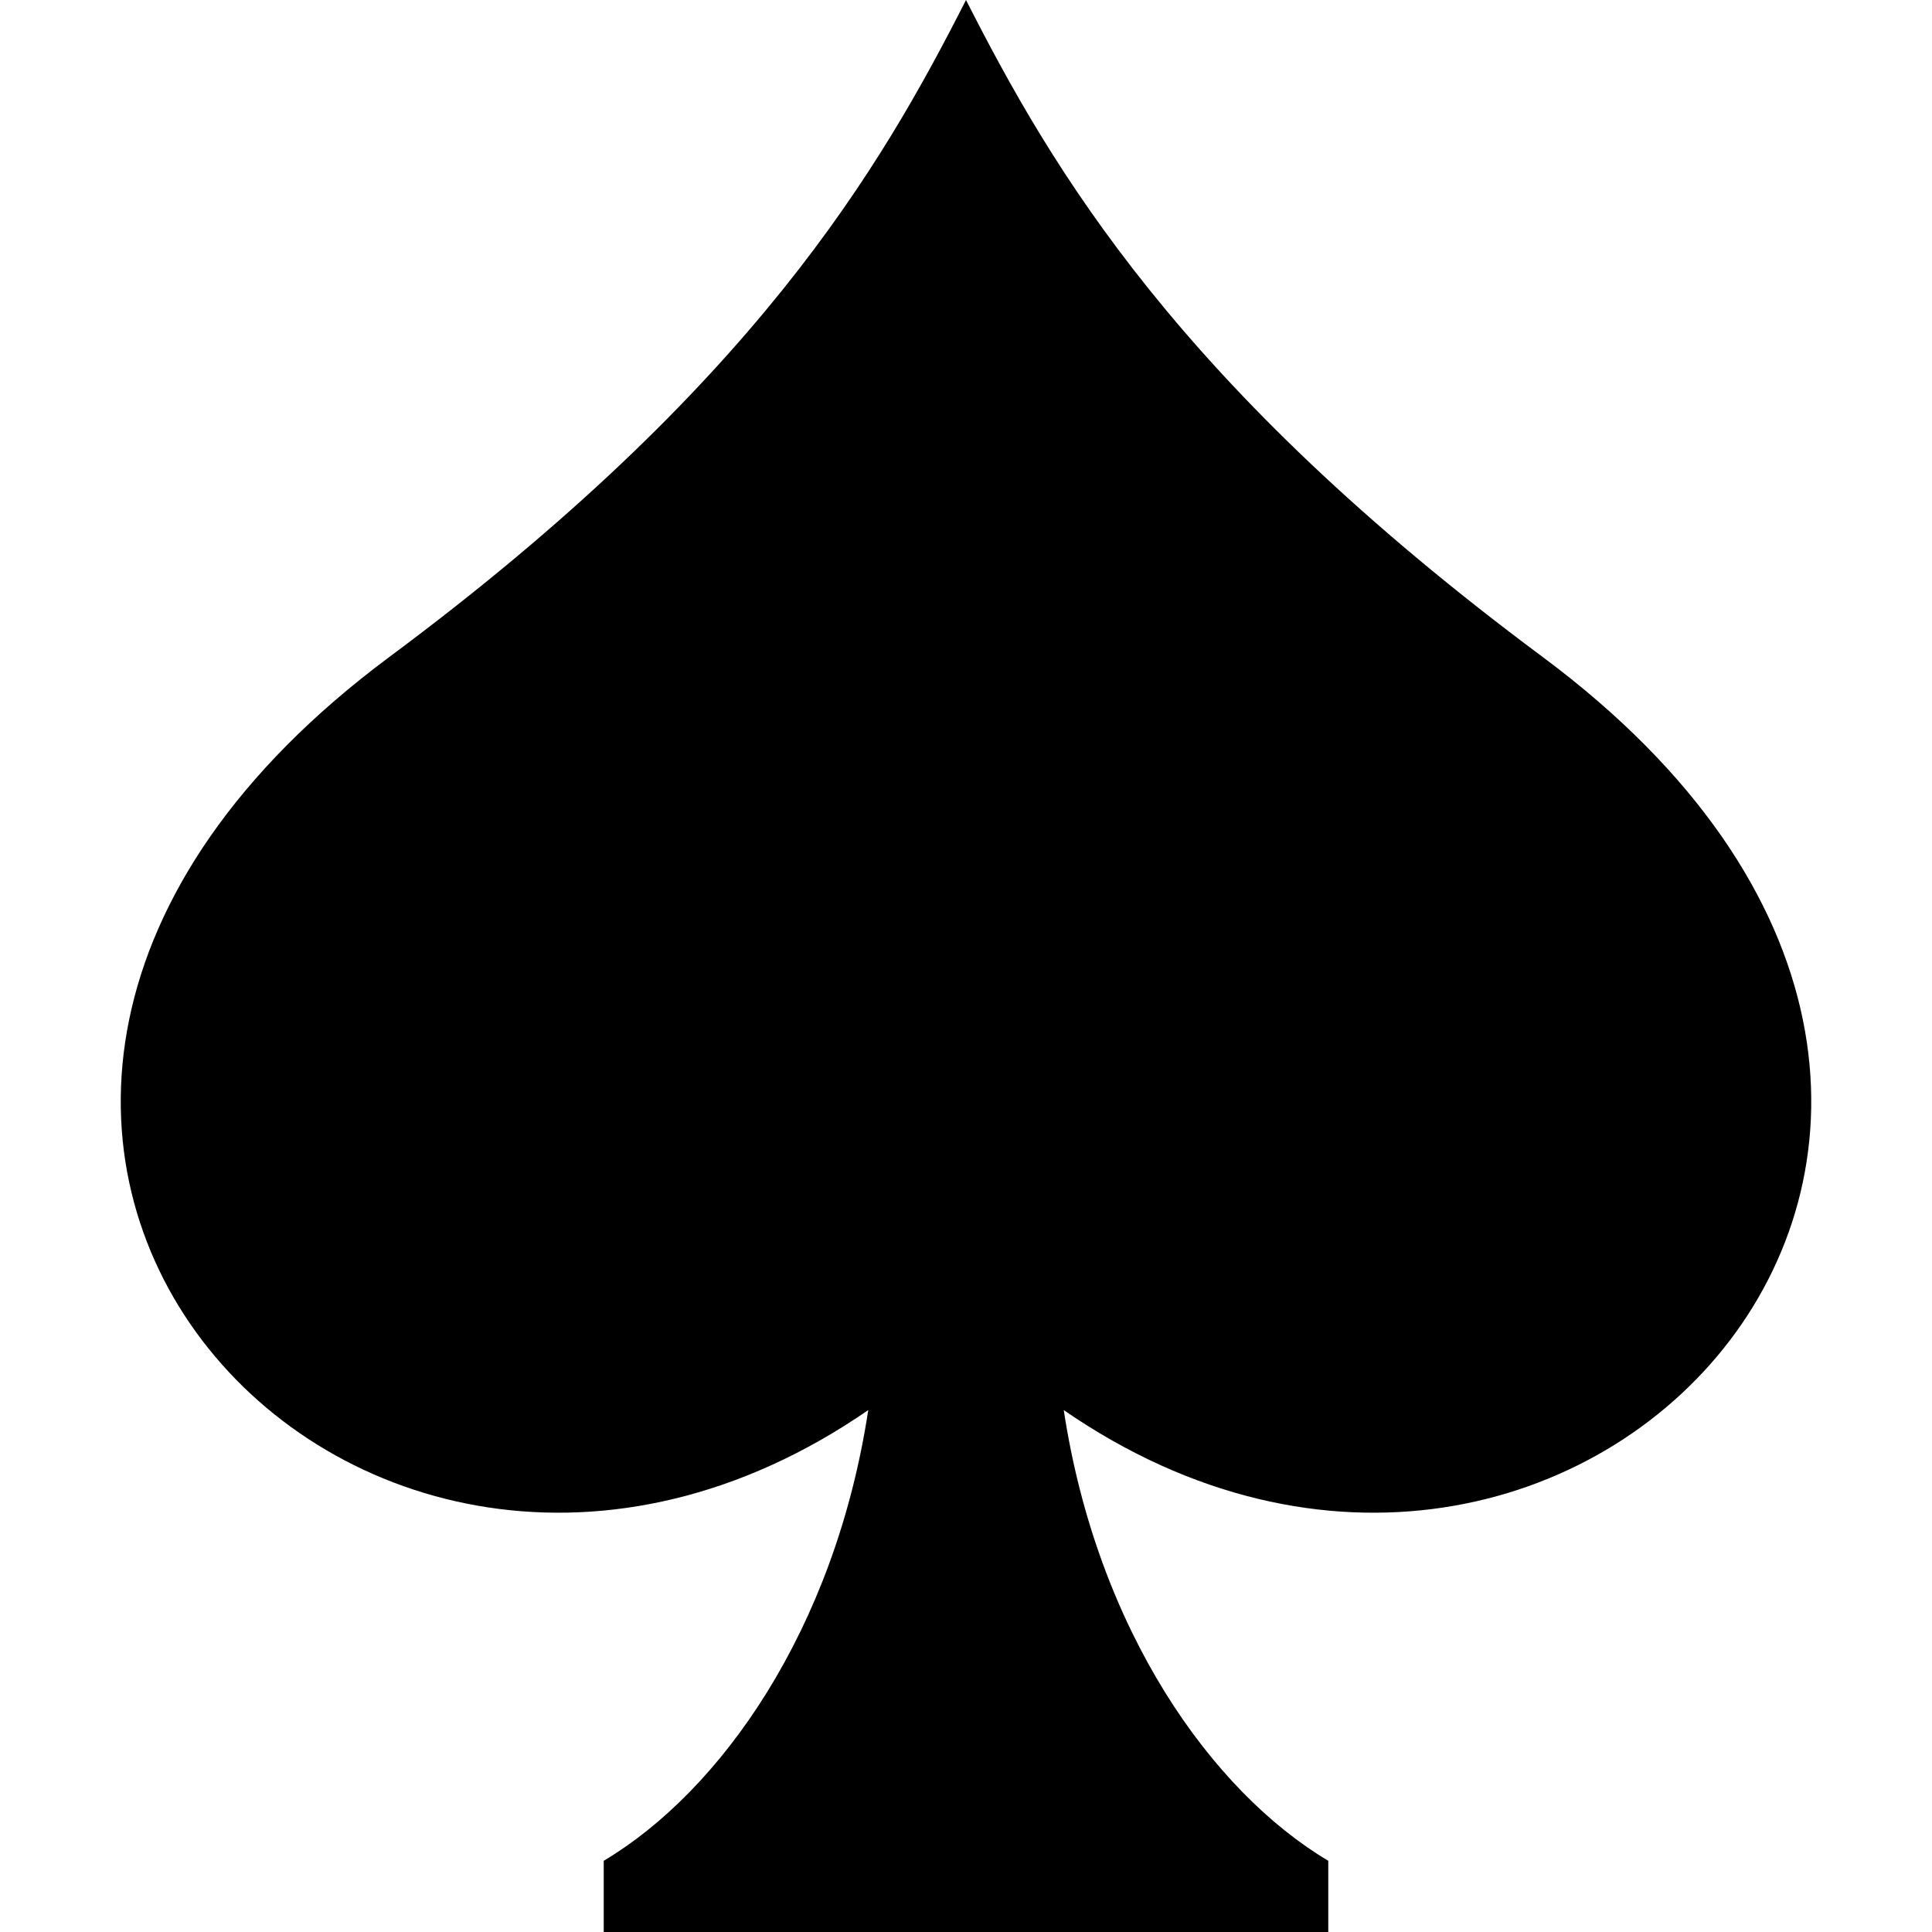
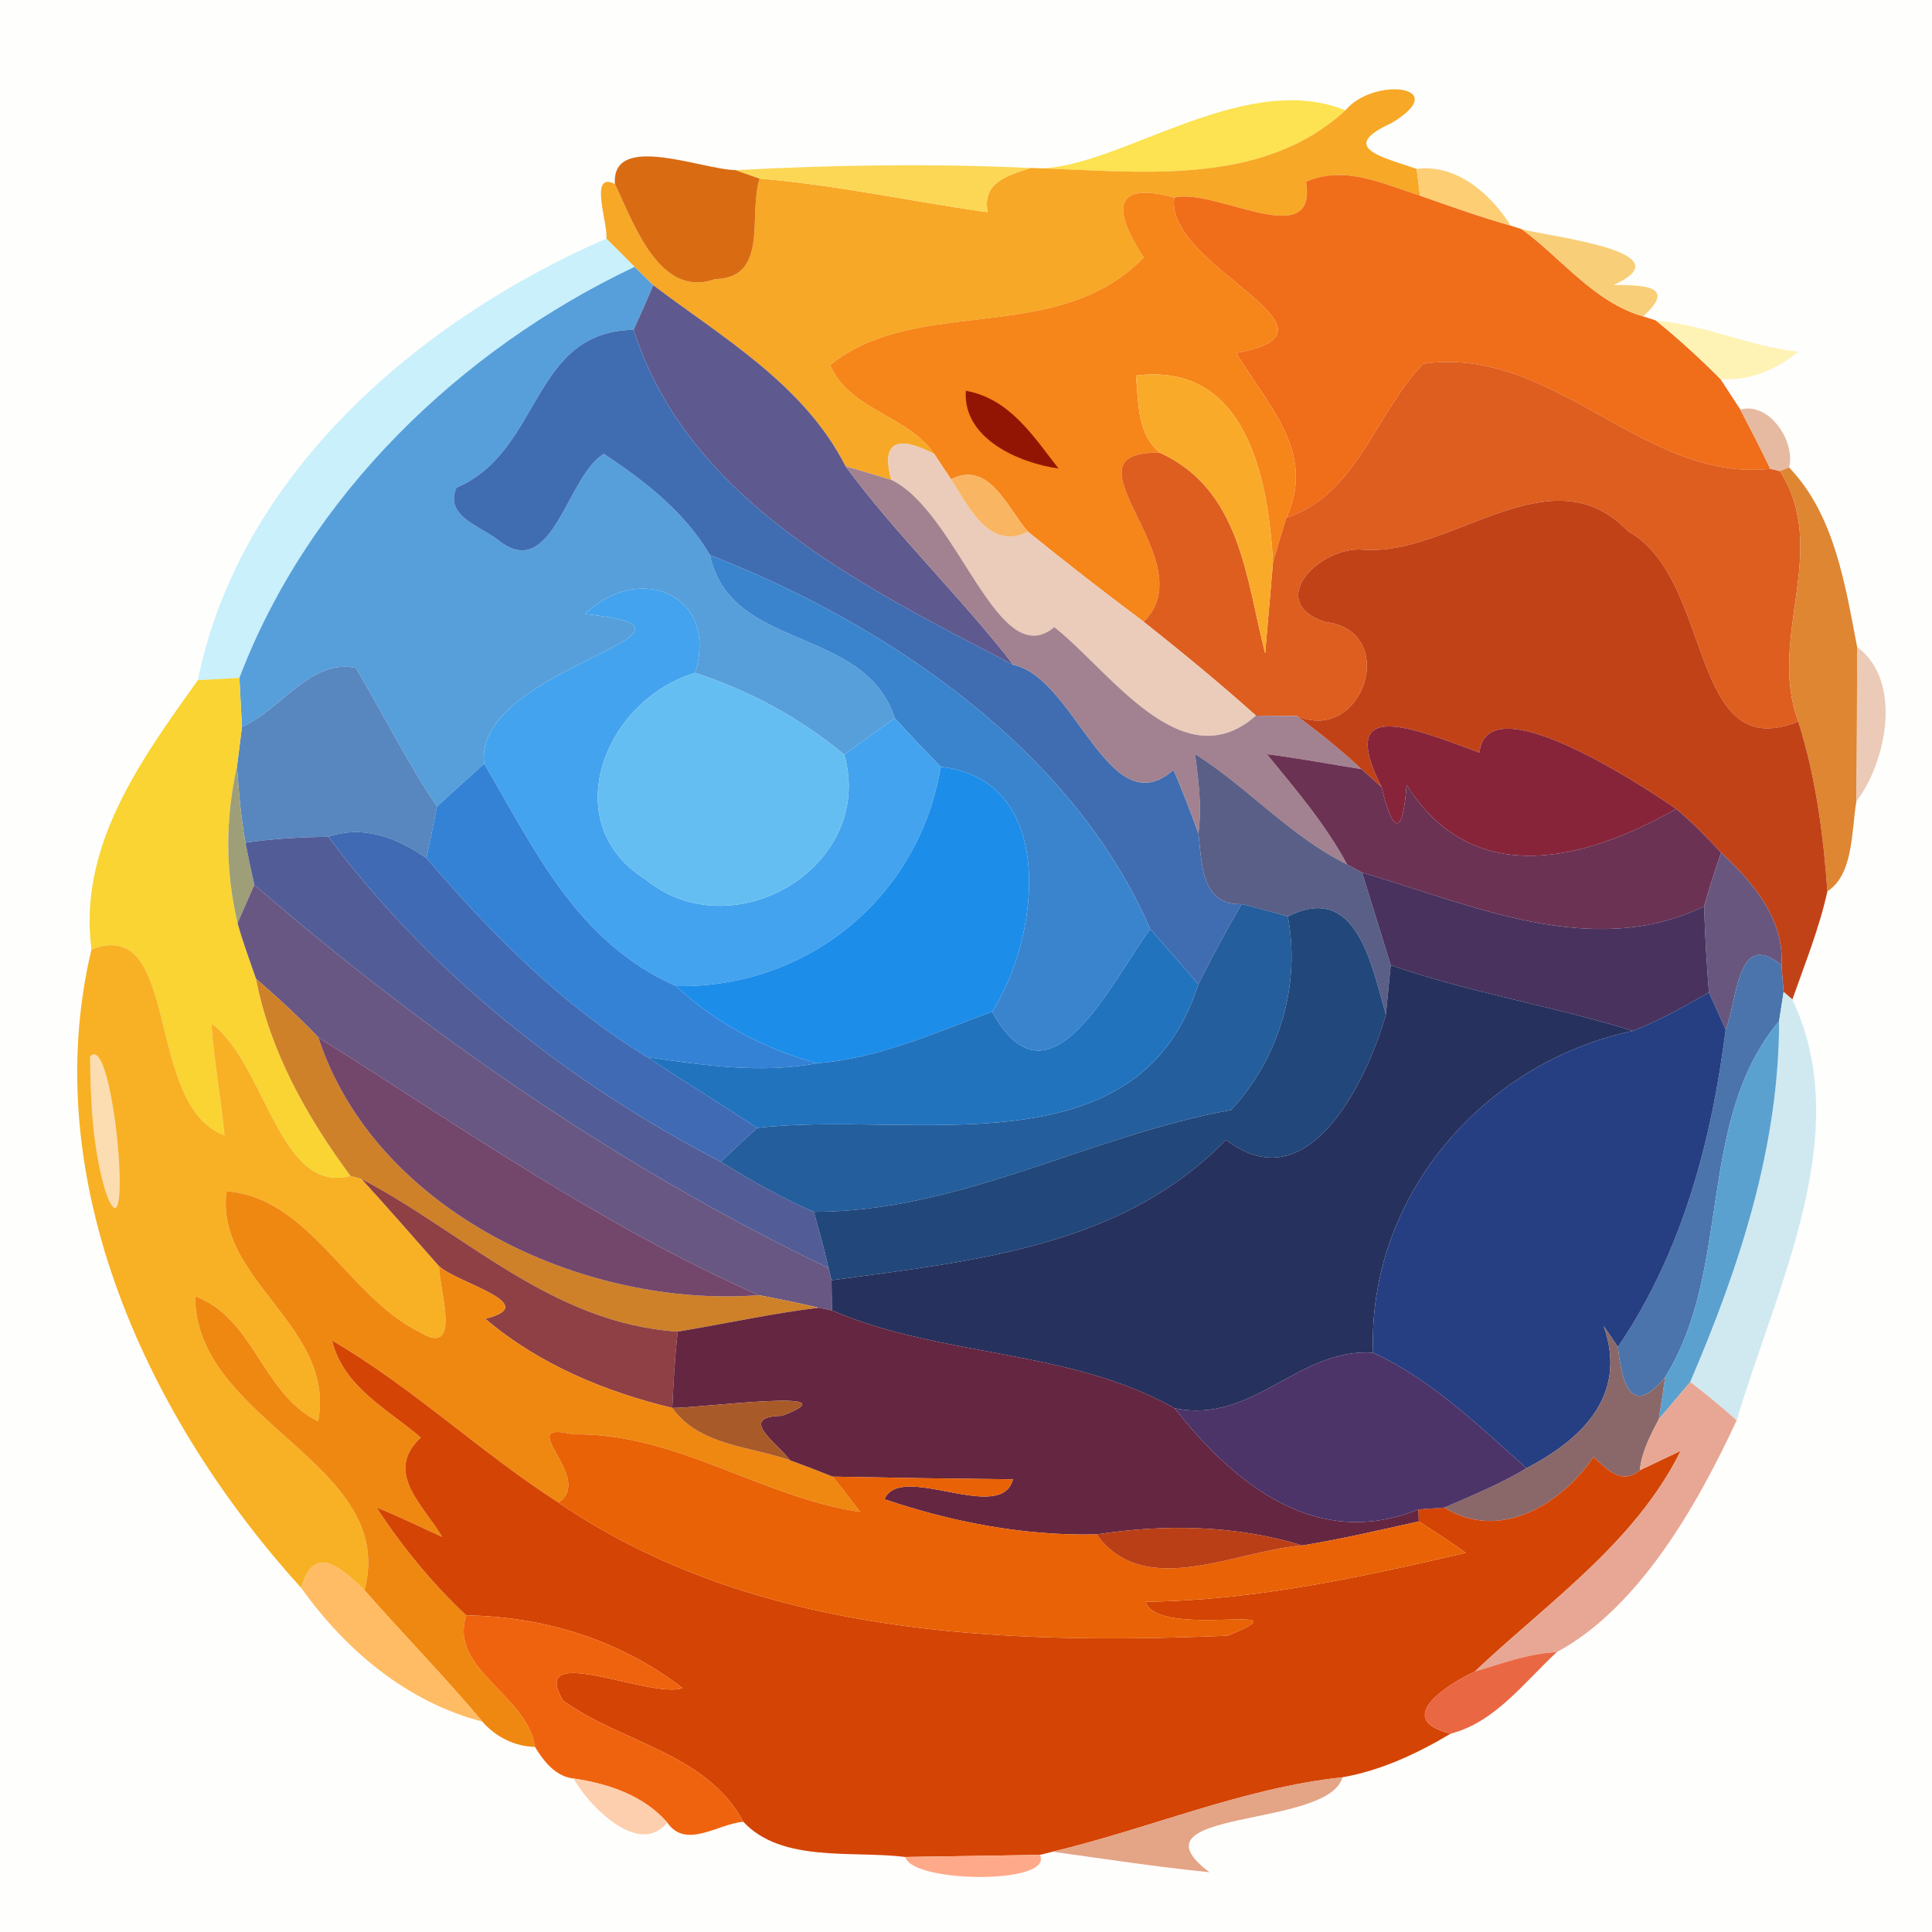
- <svg xmlns="http://www.w3.org/2000/svg" version="1.1" id="Capa_1" x="0px" y="0px" width="512px" height="512px" viewBox="0 0 512 512" enable-background="new 0 0 512 512" xml:space="preserve">
-   <path d="M408.785,174.075C312.002,102.146,278.652,44.566,256.002,0.001l0,0C256,0.001,256,0,256,0v0.001  c-22.648,44.565-56,102.146-152.783,174.074c-165.018,122.643-9.688,293.834,126.879,199.612  c-8.898,58.465-39.265,101.086-70.104,119.44V512H256h96.008v-18.87c-30.841-18.354-61.205-60.977-70.105-119.442  C418.47,467.911,573.802,296.718,408.785,174.075z" />
+ <svg xmlns="http://www.w3.org/2000/svg" width="128pt" height="128pt" viewBox="0 0 128 128" version="1.1">
+   <path fill="#fefefd" d=" M 0.00 0.00 L 128.00 0.00 L 128.00 128.00 L 0.00 128.00 L 0.00 0.00 Z" />
+   <path fill="#fde251" d=" M 68.28 11.13 C 73.55 11.61 82.17 4.48 89.14 7.31 C 83.49 12.50 75.30 11.32 68.28 11.13 Z" />
+   <path fill="#f7a826" d=" M 89.14 7.31 C 90.96 5.07 96.36 5.66 92.18 8.16 C 88.62 9.78 91.57 10.40 93.86 11.19 C 93.91 11.63 94.02 12.52 94.08 12.96 C 91.64 12.19 89.09 10.92 86.53 12.04 C 87.31 16.81 80.50 12.42 77.80 13.09 C 73.50 11.92 73.86 14.14 75.78 17.06 C 70.02 23.00 60.81 19.49 55.00 24.19 C 56.32 27.20 60.15 27.50 61.90 30.08 C 59.77 28.97 58.28 28.97 59.05 31.79 C 58.04 31.48 57.03 31.19 56.02 30.89 C 53.29 25.51 47.93 22.40 43.28 18.90 C 42.97 18.59 42.35 17.98 42.04 17.68 C 41.42 17.05 40.80 16.43 40.17 15.81 C 40.31 14.86 38.97 11.30 40.74 12.19 C 41.99 14.81 43.70 19.82 47.38 18.49 C 50.98 18.41 49.55 14.24 50.33 11.83 C 55.41 12.26 60.40 13.35 65.44 14.06 C 65.04 12.10 66.75 11.62 68.28 11.13 C 75.30 11.32 83.49 12.50 89.14 7.31 Z" />
+   <path fill="#d96c12" d=" M 40.74 12.19 C 40.50 8.73 46.51 11.24 48.74 11.27 C 49.13 11.41 49.93 11.69 50.33 11.83 C 49.55 14.24 50.98 18.41 47.38 18.49 C 43.70 19.82 41.99 14.81 40.74 12.19 Z" />
+   <path fill="#fcd755" d=" M 48.74 11.27 C 55.24 10.93 61.77 10.82 68.28 11.13 C 66.75 11.62 65.04 12.10 65.44 14.06 C 60.40 13.35 55.41 12.26 50.33 11.83 C 49.93 11.69 49.13 11.41 48.74 11.27 Z" />
+   <path fill="#f06d1a" d=" M 86.53 12.04 C 89.09 10.92 91.64 12.19 94.08 12.96 C 96.07 13.66 98.06 14.37 100.09 14.95 L 100.83 15.19 C 103.48 17.13 105.61 20.03 108.86 20.96 L 109.70 21.23 C 111.20 22.44 112.62 23.74 113.98 25.11 C 114.31 25.62 114.97 26.63 115.30 27.13 C 115.98 28.43 116.65 29.74 117.29 31.06 C 108.88 31.96 102.98 22.85 94.29 24.10 C 91.10 27.40 89.94 32.75 85.22 34.31 C 87.25 29.98 83.95 26.80 81.90 23.38 C 90.19 21.91 77.10 17.65 77.80 13.09 C 80.50 12.42 87.31 16.81 86.53 12.04 Z" />
+   <path fill="#fdce74" d=" M 93.86 11.19 C 96.50 10.85 98.77 12.85 100.09 14.95 C 98.06 14.37 96.07 13.66 94.08 12.96 C 94.02 12.52 93.91 11.63 93.86 11.19 Z" />
+   <path fill="#f6851a" d=" M 75.78 17.06 C 73.86 14.14 73.50 11.92 77.80 13.09 C 77.10 17.65 90.19 21.91 81.90 23.38 C 83.95 26.80 87.25 29.98 85.22 34.31 C 84.93 35.28 84.63 36.26 84.34 37.24 C 84.02 31.62 82.55 23.97 75.26 24.88 C 75.44 26.67 75.31 28.71 76.83 29.99 C 69.89 29.87 79.92 37.18 75.77 41.19 C 73.18 39.25 70.62 37.27 68.11 35.23 C 66.74 33.69 65.56 30.47 63.01 31.75 C 62.73 31.33 62.17 30.50 61.90 30.08 C 60.15 27.50 56.32 27.20 55.00 24.19 C 60.81 19.49 70.02 23.00 75.78 17.06 Z" />
+   <path fill="#f8cf78" d=" M 100.83 15.19 C 102.98 15.73 111.74 16.70 106.91 18.88 C 108.96 18.88 111.10 18.95 108.86 20.96 C 105.61 20.03 103.48 17.13 100.83 15.19 Z" />
+   <path fill="#c9f0fb" d=" M 13.11 45.06 C 15.86 31.42 27.74 21.21 40.17 15.81 C 40.80 16.43 41.42 17.05 42.04 17.68 C 30.49 23.15 20.45 32.84 15.86 44.91 C 15.17 44.95 13.80 45.03 13.11 45.06 Z" />
+   <path fill="#579fda" d=" M 15.86 44.91 C 20.45 32.84 30.49 23.15 42.04 17.68 C 42.35 17.98 42.97 18.59 43.28 18.90 C 42.86 19.89 42.43 20.87 41.98 21.85 C 35.16 21.95 35.93 29.88 30.24 32.31 C 29.38 34.28 32.03 34.90 33.15 35.90 C 36.65 38.47 37.58 31.49 40.01 30.07 C 42.73 31.88 45.36 33.91 47.04 36.78 C 48.40 43.19 57.29 41.41 59.28 47.58 C 58.16 48.37 57.04 49.17 55.94 50.00 C 53.02 47.57 49.67 45.76 46.06 44.58 C 47.64 39.33 42.30 37.24 38.76 40.68 C 49.32 41.81 31.27 44.18 32.08 50.60 C 31.03 51.54 29.99 52.48 28.95 53.43 C 26.96 50.48 25.38 47.30 23.57 44.25 C 20.59 43.62 18.59 47.05 16.03 48.16 C 15.99 47.35 15.90 45.72 15.86 44.91 Z" />
+   <path fill="#5e598f" d=" M 43.28 18.90 C 47.93 22.40 53.29 25.51 56.02 30.89 C 59.38 35.46 63.61 39.49 67.14 44.05 C 57.25 38.89 45.61 33.23 41.98 21.85 C 42.43 20.87 42.86 19.89 43.28 18.90 Z" />
+   <path fill="#fff2b5" d=" M 109.70 21.23 C 112.93 21.50 115.92 22.97 119.15 23.30 C 117.69 24.48 115.88 25.27 113.98 25.11 C 112.62 23.74 111.20 22.44 109.70 21.23 Z" />
+   <path fill="#406db1" d=" M 30.24 32.31 C 35.93 29.88 35.16 21.95 41.98 21.85 C 45.61 33.23 57.25 38.89 67.14 44.05 C 71.25 44.90 73.51 54.78 77.75 51.00 C 78.34 52.39 78.89 53.80 79.40 55.22 C 79.63 57.22 79.59 59.99 82.26 59.90 C 81.24 61.64 80.30 63.41 79.39 65.21 C 78.34 63.97 77.27 62.77 76.20 61.55 C 71.10 49.73 58.86 41.38 47.04 36.78 C 45.36 33.91 42.73 31.88 40.01 30.07 C 37.58 31.49 36.65 38.47 33.15 35.90 C 32.03 34.90 29.38 34.28 30.24 32.31 Z" />
+   <path fill="#de5e1f" d=" M 94.29 24.10 C 102.98 22.85 108.88 31.96 117.29 31.06 L 117.93 31.21 C 121.28 36.50 117.06 42.22 119.14 47.80 C 111.82 50.77 113.59 38.38 107.87 35.20 C 102.75 29.85 96.19 36.83 90.36 36.42 C 87.48 36.12 83.72 39.89 87.81 41.21 C 92.77 41.79 90.33 49.32 85.94 47.44 C 85.03 47.42 84.12 47.42 83.21 47.41 C 80.80 45.25 78.30 43.20 75.77 41.19 C 79.92 37.18 69.89 29.87 76.83 29.99 C 82.22 32.43 82.55 38.36 83.82 43.29 C 83.95 41.78 84.21 38.75 84.34 37.24 C 84.63 36.26 84.93 35.28 85.22 34.31 C 89.94 32.75 91.10 27.40 94.29 24.10 Z" />
+   <path fill="#faaa29" d=" M 75.26 24.88 C 82.55 23.97 84.02 31.62 84.34 37.24 C 84.21 38.75 83.95 41.78 83.82 43.29 C 82.55 38.36 82.22 32.43 76.83 29.99 C 75.31 28.71 75.44 26.67 75.26 24.88 Z" />
+   <path fill="#921504" d=" M 63.99 25.89 C 66.89 26.41 68.45 28.89 70.13 31.04 C 67.48 30.67 63.77 29.04 63.99 25.89 Z" />
+   <path fill="#e6baa1" d=" M 115.30 27.13 C 117.24 26.61 118.98 29.27 118.53 30.97 L 117.93 31.21 L 117.29 31.06 C 116.65 29.74 115.98 28.43 115.30 27.13 Z" />
+   <path fill="#ebccba" d=" M 59.05 31.79 C 58.28 28.97 59.77 28.97 61.90 30.08 C 62.17 30.50 62.73 31.33 63.01 31.75 C 64.15 33.53 65.54 36.53 68.11 35.23 C 70.62 37.27 73.18 39.25 75.77 41.19 C 78.30 43.20 80.80 45.25 83.21 47.41 C 78.33 51.74 73.53 44.43 69.85 41.55 C 66.10 44.67 63.50 33.94 59.05 31.79 Z" />
+   <path fill="#a28290" d=" M 56.02 30.89 C 57.03 31.19 58.04 31.48 59.05 31.79 C 63.50 33.94 66.10 44.67 69.85 41.55 C 73.53 44.43 78.33 51.74 83.21 47.41 C 84.12 47.42 85.03 47.42 85.94 47.44 C 87.42 48.54 88.86 49.70 90.21 50.96 C 88.12 50.63 86.04 50.23 83.94 49.97 C 85.84 52.30 87.82 54.60 89.25 57.27 C 85.50 55.42 82.69 52.18 79.17 49.95 C 79.41 51.70 79.63 53.46 79.40 55.22 C 78.89 53.80 78.34 52.39 77.75 51.00 C 73.51 54.78 71.25 44.90 67.14 44.05 C 63.61 39.49 59.38 35.46 56.02 30.89 Z" />
+   <path fill="#fab563" d=" M 63.01 31.75 C 65.56 30.47 66.74 33.69 68.11 35.23 C 65.54 36.53 64.15 33.53 63.01 31.75 Z" />
+   <path fill="#de8632" d=" M 117.93 31.21 L 118.53 30.97 C 121.55 34.10 122.25 38.77 123.04 42.86 C 123.03 46.27 123.03 49.68 122.99 53.09 C 122.66 55.03 122.81 57.94 121.07 59.05 C 120.80 55.24 120.29 51.45 119.14 47.80 C 117.06 42.22 121.28 36.50 117.93 31.21 Z" />
+   <path fill="#c24218" d=" M 90.36 36.42 C 96.19 36.83 102.75 29.85 107.87 35.20 C 113.59 38.38 111.82 50.77 119.14 47.80 C 120.29 51.45 120.80 55.24 121.07 59.05 C 120.53 61.51 119.58 63.85 118.75 66.22 L 118.17 65.72 C 118.13 65.28 118.06 64.39 118.03 63.94 C 118.21 60.86 116.13 58.46 114.03 56.49 C 113.08 55.48 112.11 54.48 111.05 53.59 C 107.86 51.40 98.48 45.46 98.02 49.86 C 93.86 48.35 88.41 45.98 91.54 52.16 C 91.21 51.86 90.54 51.26 90.21 50.96 C 88.86 49.70 87.42 48.54 85.94 47.44 C 90.33 49.32 92.77 41.79 87.81 41.21 C 83.72 39.89 87.48 36.12 90.36 36.42 Z" />
+   <path fill="#3a84ce" d=" M 47.04 36.78 C 58.86 41.38 71.10 49.73 76.20 61.55 C 73.57 65.17 69.49 73.93 65.73 67.03 C 68.88 62.17 70.14 51.68 62.33 50.80 C 61.29 49.74 60.27 48.67 59.28 47.58 C 57.29 41.41 48.40 43.19 47.04 36.78 Z" />
+   <path fill="#43a3ee" d=" M 38.76 40.68 C 42.30 37.24 47.64 39.33 46.06 44.58 C 40.06 46.36 36.80 54.52 42.76 58.26 C 48.54 63.00 58.02 57.42 55.94 50.00 C 57.04 49.17 58.16 48.37 59.28 47.58 C 60.27 48.67 61.29 49.74 62.33 50.80 C 60.90 59.44 53.50 65.50 44.78 65.33 C 38.20 62.39 35.48 56.38 32.08 50.60 C 31.27 44.18 49.32 41.81 38.76 40.68 Z" />
+   <path fill="#ebcab7" d=" M 123.04 42.86 C 126.19 45.21 124.85 50.72 122.99 53.09 C 123.03 49.68 123.03 46.27 123.04 42.86 Z" />
+   <path fill="#5886bf" d=" M 16.03 48.16 C 18.59 47.05 20.59 43.62 23.57 44.25 C 25.38 47.30 26.96 50.48 28.95 53.43 C 28.73 54.57 28.49 55.71 28.25 56.85 C 26.30 55.51 24.10 54.63 21.75 55.44 C 19.91 55.46 18.08 55.56 16.26 55.83 C 15.96 54.16 15.82 52.48 15.70 50.79 C 15.78 50.14 15.95 48.82 16.03 48.16 Z" />
+   <path fill="#f9d433" d=" M 13.11 45.06 C 13.80 45.03 15.17 44.95 15.86 44.91 C 15.90 45.72 15.99 47.35 16.03 48.16 C 15.95 48.82 15.78 50.14 15.70 50.79 C 14.92 54.26 14.93 57.71 15.74 61.16 C 16.08 62.41 16.54 63.61 16.96 64.84 C 17.89 69.67 20.33 73.99 23.22 77.91 C 18.50 79.17 17.61 70.48 14.00 67.80 C 14.17 70.29 14.64 72.74 14.87 75.22 C 9.51 73.23 12.04 60.60 6.06 62.90 C 5.16 56.03 9.38 50.29 13.11 45.06 Z" />
+   <path fill="#65bef2" d=" M 42.76 58.26 C 36.80 54.52 40.06 46.36 46.06 44.58 C 49.67 45.76 53.02 47.57 55.94 50.00 C 58.02 57.42 48.54 63.00 42.76 58.26 Z" />
+   <path fill="#872439" d=" M 91.54 52.16 C 88.41 45.98 93.86 48.35 98.02 49.86 C 98.48 45.46 107.86 51.40 111.05 53.59 C 105.12 56.97 97.60 59.02 93.19 52.00 C 92.94 55.55 92.25 55.18 91.54 52.16 Z" />
+   <path fill="#5a5f88" d=" M 79.17 49.95 C 82.69 52.18 85.50 55.42 89.25 57.27 C 89.49 57.41 89.99 57.67 90.24 57.81 C 90.88 59.85 91.50 61.89 92.14 63.94 C 92.06 64.76 91.90 66.39 91.82 67.21 C 90.86 63.93 89.89 58.40 85.32 60.72 C 84.31 60.42 83.28 60.15 82.26 59.90 C 79.59 59.99 79.63 57.22 79.40 55.22 C 79.63 53.46 79.41 51.70 79.17 49.95 Z" />
+   <path fill="#6b3254" d=" M 83.94 49.97 C 86.04 50.23 88.12 50.63 90.21 50.96 C 90.54 51.26 91.21 51.86 91.54 52.16 C 92.25 55.18 92.94 55.55 93.19 52.00 C 97.60 59.02 105.12 56.97 111.05 53.59 C 112.11 54.48 113.08 55.48 114.03 56.49 C 113.62 57.67 113.24 58.85 112.90 60.05 C 105.47 63.64 97.50 59.93 90.24 57.81 C 89.99 57.67 89.49 57.41 89.25 57.27 C 87.82 54.60 85.84 52.30 83.94 49.97 Z" />
+   <path fill="#9e9e79" d=" M 15.74 61.16 C 14.93 57.71 14.92 54.26 15.70 50.79 C 15.82 52.48 15.96 54.16 16.26 55.83 C 16.44 56.76 16.64 57.69 16.85 58.62 C 16.57 59.26 16.02 60.53 15.74 61.16 Z" />
+   <path fill="#3482d6" d=" M 28.95 53.43 C 29.99 52.48 31.03 51.54 32.08 50.60 C 35.48 56.38 38.20 62.39 44.78 65.33 C 47.43 67.79 50.65 69.50 54.14 70.44 C 50.37 71.15 46.62 70.57 42.89 70.04 C 37.20 66.59 32.55 61.86 28.25 56.85 C 28.49 55.71 28.73 54.57 28.95 53.43 Z" />
+   <path fill="#1d8dea" d=" M 62.33 50.80 C 70.14 51.68 68.88 62.17 65.73 67.03 C 61.95 68.42 58.21 70.13 54.14 70.44 C 50.65 69.50 47.43 67.79 44.78 65.33 C 53.50 65.50 60.90 59.44 62.33 50.80 Z" />
+   <path fill="#525d97" d=" M 16.26 55.83 C 18.08 55.56 19.91 55.46 21.75 55.44 C 28.60 64.58 37.67 71.73 47.76 76.97 C 49.75 78.20 51.78 79.36 53.92 80.29 C 54.27 81.53 54.61 82.77 54.90 84.02 C 41.19 77.42 28.35 68.58 16.85 58.62 C 16.64 57.69 16.44 56.76 16.26 55.83 Z" />
+   <path fill="#406ab3" d=" M 21.75 55.44 C 24.10 54.63 26.30 55.51 28.25 56.85 C 32.55 61.86 37.20 66.59 42.89 70.04 C 45.30 71.64 47.76 73.14 50.17 74.73 C 49.35 75.46 48.55 76.21 47.76 76.97 C 37.67 71.73 28.60 64.58 21.75 55.44 Z" />
+   <path fill="#68567e" d=" M 112.90 60.05 C 113.24 58.85 113.62 57.67 114.03 56.49 C 116.13 58.46 118.21 60.86 118.03 63.94 C 115.05 61.50 115.12 66.30 114.33 68.22 C 114.05 67.60 113.50 66.37 113.22 65.75 C 113.07 63.85 112.96 61.95 112.90 60.05 Z" />
+   <path fill="#49325e" d=" M 90.24 57.81 C 97.50 59.93 105.47 63.64 112.90 60.05 C 112.96 61.95 113.07 63.85 113.22 65.75 C 111.59 66.68 109.94 67.62 108.18 68.30 C 102.89 66.64 97.38 65.78 92.14 63.94 C 91.50 61.89 90.88 59.85 90.24 57.81 Z" />
+   <path fill="#695783" d=" M 15.74 61.16 C 16.02 60.53 16.57 59.26 16.85 58.62 C 28.35 68.58 41.19 77.42 54.90 84.02 L 55.09 84.82 C 55.10 85.32 55.11 86.32 55.12 86.82 L 54.24 86.64 C 52.92 86.33 51.60 86.06 50.27 85.81 C 39.89 81.22 30.63 74.74 21.09 68.73 C 19.78 67.36 18.39 66.08 16.96 64.84 C 16.54 63.61 16.08 62.41 15.74 61.16 Z" />
+   <path fill="#245e9c" d=" M 82.26 59.90 C 83.28 60.15 84.31 60.42 85.32 60.72 C 86.19 65.29 84.73 70.14 81.56 73.54 C 72.18 75.24 63.62 80.29 53.92 80.29 C 51.78 79.36 49.75 78.20 47.76 76.97 C 48.55 76.21 49.35 75.46 50.17 74.73 C 60.14 73.52 75.40 77.88 79.39 65.21 C 80.30 63.41 81.24 61.64 82.26 59.90 Z" />
+   <path fill="#22477a" d=" M 85.32 60.72 C 89.89 58.40 90.86 63.93 91.82 67.21 C 90.57 71.62 86.68 79.74 81.23 75.51 C 74.30 82.66 64.37 83.55 55.09 84.82 L 54.90 84.02 C 54.61 82.77 54.27 81.53 53.92 80.29 C 63.62 80.29 72.18 75.24 81.56 73.54 C 84.73 70.14 86.19 65.29 85.32 60.72 Z" />
+   <path fill="#f8b124" d=" M 6.06 62.90 C 12.04 60.60 9.51 73.23 14.87 75.22 C 14.64 72.74 14.17 70.29 14.00 67.80 C 17.61 70.48 18.50 79.17 23.22 77.91 L 23.95 78.11 C 25.69 80.01 27.38 81.96 29.09 83.89 C 29.07 85.40 30.70 90.07 27.74 88.22 C 23.06 85.90 20.51 79.35 15.01 78.92 C 14.21 84.82 22.26 87.86 21.08 94.17 C 17.35 92.34 16.87 87.35 12.93 85.88 C 12.91 94.24 26.37 96.92 24.15 105.36 C 22.60 103.89 20.81 102.19 19.96 105.21 C 9.83 94.05 2.41 78.24 6.06 62.90 Z" />
+   <path fill="#2173be" d=" M 65.73 67.03 C 69.49 73.93 73.57 65.17 76.20 61.55 C 77.27 62.77 78.34 63.97 79.39 65.21 C 75.40 77.88 60.14 73.52 50.17 74.73 C 47.76 73.14 45.30 71.64 42.89 70.04 C 46.62 70.57 50.37 71.15 54.14 70.44 C 58.21 70.13 61.95 68.42 65.73 67.03 Z" />
+   <path fill="#4a74ab" d=" M 114.33 68.22 C 115.12 66.30 115.05 61.50 118.03 63.94 C 118.06 64.39 118.13 65.28 118.17 65.72 C 118.09 66.21 117.94 67.17 117.87 67.65 C 112.33 74.27 114.80 84.04 110.32 91.24 C 108.09 93.94 107.47 91.74 107.19 89.24 C 111.45 82.96 113.38 75.67 114.33 68.22 Z" />
+   <path fill="#27315d" d=" M 92.14 63.94 C 97.38 65.78 102.89 66.64 108.18 68.30 C 98.27 70.39 90.59 79.28 90.97 89.62 C 86.01 89.29 83.03 94.38 77.82 93.30 C 70.83 89.35 62.42 89.95 55.12 86.82 C 55.11 86.32 55.10 85.32 55.09 84.82 C 64.37 83.55 74.30 82.66 81.23 75.51 C 86.68 79.74 90.57 71.62 91.82 67.21 C 91.90 66.39 92.06 64.76 92.14 63.94 Z" />
+   <path fill="#ce8129" d=" M 16.96 64.84 C 18.39 66.08 19.78 67.36 21.09 68.73 C 24.84 80.21 38.57 86.69 50.27 85.81 C 51.60 86.06 52.92 86.33 54.24 86.64 C 51.10 87.02 48.02 87.71 44.90 88.22 C 36.57 87.69 30.73 81.65 23.95 78.11 L 23.22 77.91 C 20.33 73.99 17.89 69.67 16.96 64.84 Z" />
+   <path fill="#253f82" d=" M 108.18 68.30 C 109.94 67.62 111.59 66.68 113.22 65.75 C 113.50 66.37 114.05 67.60 114.33 68.22 C 113.38 75.67 111.45 82.96 107.19 89.24 C 106.96 88.89 106.49 88.20 106.25 87.86 C 107.91 92.56 104.61 95.46 101.14 97.27 C 97.96 94.46 94.87 91.42 90.97 89.62 C 90.59 79.28 98.27 70.39 108.18 68.30 Z" />
+   <path fill="#d0e9f1" d=" M 118.17 65.72 L 118.75 66.22 C 122.94 75.08 117.73 85.12 115.06 94.10 C 114.06 93.22 113.04 92.36 111.98 91.56 C 115.23 83.98 117.87 75.98 117.87 67.65 C 117.94 67.17 118.09 66.21 118.17 65.72 Z" />
+   <path fill="#5ba1cf" d=" M 110.32 91.24 C 114.80 84.04 112.33 74.27 117.87 67.65 C 117.87 75.98 115.23 83.98 111.98 91.56 C 111.29 92.38 110.60 93.21 109.90 94.03 C 110.01 93.34 110.22 91.94 110.32 91.24 Z" />
+   <path fill="#73466c" d=" M 21.09 68.73 C 30.63 74.74 39.89 81.22 50.27 85.81 C 38.57 86.69 24.84 80.21 21.09 68.73 Z" />
+   <path fill="#fcdcb1" d=" M 5.96 70.01 C 7.56 68.08 8.91 84.27 6.99 78.96 C 6.13 76.06 6.00 73.01 5.96 70.01 Z" />
+   <path fill="#8f4045" d=" M 23.95 78.11 C 30.73 81.65 36.57 87.69 44.90 88.22 C 44.71 89.90 44.62 91.59 44.54 93.28 C 40.06 92.20 35.68 90.38 32.15 87.37 C 36.01 86.41 30.30 85.02 29.09 83.89 C 27.38 81.96 25.69 80.01 23.95 78.11 Z" />
+   <path fill="#ef8811" d=" M 15.01 78.92 C 20.51 79.35 23.06 85.90 27.74 88.22 C 30.70 90.07 29.07 85.40 29.09 83.89 C 30.30 85.02 36.01 86.41 32.15 87.37 C 35.68 90.38 40.06 92.20 44.54 93.28 C 46.32 95.77 49.66 95.82 52.33 96.74 C 53.28 97.09 54.23 97.45 55.17 97.83 C 55.80 98.60 56.40 99.38 56.99 100.17 C 50.43 99.20 44.74 94.90 37.95 95.03 C 33.87 94.05 39.47 97.92 37.00 99.55 C 31.82 96.22 27.32 91.92 22.00 88.81 C 22.76 91.90 25.65 93.33 27.88 95.24 C 25.42 97.56 28.02 99.66 29.30 101.83 C 27.85 101.17 26.42 100.46 24.94 99.87 C 26.65 102.47 28.62 104.89 30.89 107.02 C 29.71 110.60 34.94 112.26 35.44 115.73 C 34.13 115.73 32.80 115.05 31.96 114.06 C 29.45 111.08 26.73 108.29 24.15 105.36 C 26.37 96.92 12.91 94.24 12.93 85.88 C 16.87 87.35 17.35 92.34 21.08 94.17 C 22.26 87.86 14.21 84.82 15.01 78.92 Z" />
+   <path fill="#652641" d=" M 44.90 88.22 C 48.02 87.71 51.10 87.02 54.24 86.64 L 55.12 86.82 C 62.42 89.95 70.83 89.35 77.82 93.30 C 81.87 98.45 87.30 102.71 93.98 100.00 L 94.00 100.80 C 91.43 101.37 88.87 101.97 86.28 102.39 C 81.87 101.04 77.17 100.96 72.65 101.66 C 67.85 101.76 63.12 100.86 58.60 99.33 C 59.65 96.82 66.33 101.02 67.11 98.01 C 63.13 97.97 59.15 97.91 55.17 97.83 C 54.23 97.45 53.28 97.09 52.33 96.74 C 51.49 95.59 48.81 93.86 51.81 93.80 C 56.83 91.90 46.32 93.30 44.54 93.28 C 44.62 91.59 44.71 89.90 44.90 88.22 Z" />
+   <path fill="#8a6869" d=" M 106.25 87.86 C 106.49 88.20 106.96 88.89 107.19 89.24 C 107.47 91.74 108.09 93.94 110.32 91.24 C 110.22 91.94 110.01 93.34 109.90 94.03 C 109.34 95.10 108.77 96.19 108.64 97.41 C 107.47 98.42 106.44 97.35 105.58 96.53 C 103.44 99.67 99.35 102.17 95.68 99.88 C 97.53 99.09 99.40 98.31 101.14 97.27 C 104.61 95.46 107.91 92.56 106.25 87.86 Z" />
+   <path fill="#d44404" d=" M 22.00 88.81 C 27.32 91.92 31.82 96.22 37.00 99.55 C 49.98 108.41 66.44 108.98 81.34 108.37 C 87.05 106.02 76.69 108.65 75.90 106.12 C 83.09 106.04 90.14 104.50 97.11 102.88 C 96.10 102.14 95.05 101.47 94.00 100.80 L 93.98 100.00 C 94.40 99.97 95.25 99.91 95.68 99.88 C 99.35 102.17 103.44 99.67 105.58 96.53 C 106.44 97.35 107.47 98.42 108.64 97.41 C 109.32 97.09 110.67 96.44 111.35 96.12 C 108.36 102.19 102.53 106.18 97.71 110.74 C 95.81 111.64 92.28 113.92 96.11 114.86 C 93.89 116.18 91.50 117.30 88.94 117.75 C 82.34 118.46 76.16 121.15 69.74 122.68 L 68.90 122.89 C 65.92 122.94 62.96 122.98 59.98 123.03 C 56.51 122.59 51.80 123.44 49.25 120.70 C 46.78 116.11 41.18 115.47 37.31 112.67 C 34.92 108.67 43.11 112.59 45.23 111.84 C 41.03 108.63 36.09 107.11 30.89 107.02 C 28.62 104.89 26.65 102.47 24.94 99.87 C 26.42 100.46 27.85 101.17 29.30 101.83 C 28.02 99.66 25.42 97.56 27.88 95.24 C 25.65 93.33 22.76 91.90 22.00 88.81 Z" />
+   <path fill="#4c3469" d=" M 77.82 93.30 C 83.03 94.38 86.01 89.29 90.97 89.62 C 94.87 91.42 97.96 94.46 101.14 97.27 C 99.40 98.31 97.53 99.09 95.68 99.88 C 95.25 99.91 94.40 99.97 93.98 100.00 C 87.30 102.71 81.87 98.45 77.82 93.30 Z" />
+   <path fill="#e8a794" d=" M 109.90 94.03 C 110.60 93.21 111.29 92.38 111.98 91.56 C 113.04 92.36 114.06 93.22 115.06 94.10 C 112.48 99.65 108.63 106.49 103.14 109.46 C 101.26 109.54 99.50 110.22 97.71 110.74 C 102.53 106.18 108.36 102.19 111.35 96.12 C 110.67 96.44 109.32 97.09 108.64 97.41 C 108.77 96.19 109.34 95.10 109.90 94.03 Z" />
+   <path fill="#a95a29" d=" M 44.54 93.28 C 46.32 93.30 56.83 91.90 51.81 93.80 C 48.81 93.86 51.49 95.59 52.33 96.74 C 49.66 95.82 46.32 95.77 44.54 93.28 Z" />
+   <path fill="#e96205" d=" M 37.00 99.55 C 39.47 97.92 33.87 94.05 37.95 95.03 C 44.74 94.90 50.43 99.20 56.99 100.17 C 56.40 99.38 55.80 98.60 55.17 97.83 C 59.15 97.91 63.13 97.97 67.11 98.01 C 66.33 101.02 59.65 96.82 58.60 99.33 C 63.12 100.86 67.85 101.76 72.65 101.66 C 75.83 106.03 81.79 102.74 86.28 102.39 C 88.87 101.97 91.43 101.37 94.00 100.80 C 95.05 101.47 96.10 102.14 97.11 102.88 C 90.14 104.50 83.09 106.04 75.90 106.12 C 76.69 108.65 87.05 106.02 81.34 108.37 C 66.44 108.98 49.98 108.41 37.00 99.55 Z" />
+   <path fill="#ba3f17" d=" M 72.65 101.66 C 77.17 100.96 81.87 101.04 86.28 102.39 C 81.79 102.74 75.83 106.03 72.65 101.66 Z" />
+   <path fill="#ffbc64" d=" M 19.96 105.21 C 20.81 102.19 22.60 103.89 24.15 105.36 C 26.73 108.29 29.45 111.08 31.96 114.06 C 26.98 112.78 22.89 109.32 19.96 105.21 Z" />
+   <path fill="#f0630e" d=" M 30.89 107.02 C 36.09 107.11 41.03 108.63 45.23 111.84 C 43.11 112.59 34.92 108.67 37.31 112.67 C 41.18 115.47 46.78 116.11 49.25 120.70 C 47.61 120.81 45.44 122.55 44.21 120.75 C 42.63 118.94 40.31 118.18 38.00 117.83 C 36.82 117.71 36.01 116.68 35.44 115.73 C 34.94 112.26 29.71 110.60 30.89 107.02 Z" />
+   <path fill="#ea6743" d=" M 97.71 110.74 C 99.50 110.22 101.26 109.54 103.14 109.46 C 100.99 111.44 99.06 114.10 96.11 114.86 C 92.28 113.92 95.81 111.64 97.71 110.74 Z" />
+   <path fill="#fdcfae" d=" M 38.00 117.83 C 40.31 118.18 42.63 118.94 44.21 120.75 C 42.34 123.07 39.00 119.64 38.00 117.83 Z" />
+   <path fill="#e4a486" d=" M 69.74 122.68 C 76.16 121.15 82.34 118.46 88.94 117.75 C 88.01 121.18 74.50 119.80 80.13 124.04 C 76.65 123.69 73.19 123.16 69.74 122.68 Z" />
+   <path fill="#feaa8a" d=" M 59.98 123.03 C 62.96 122.98 65.92 122.94 68.90 122.89 C 69.85 124.89 60.38 124.75 59.98 123.03 Z" />
</svg>
